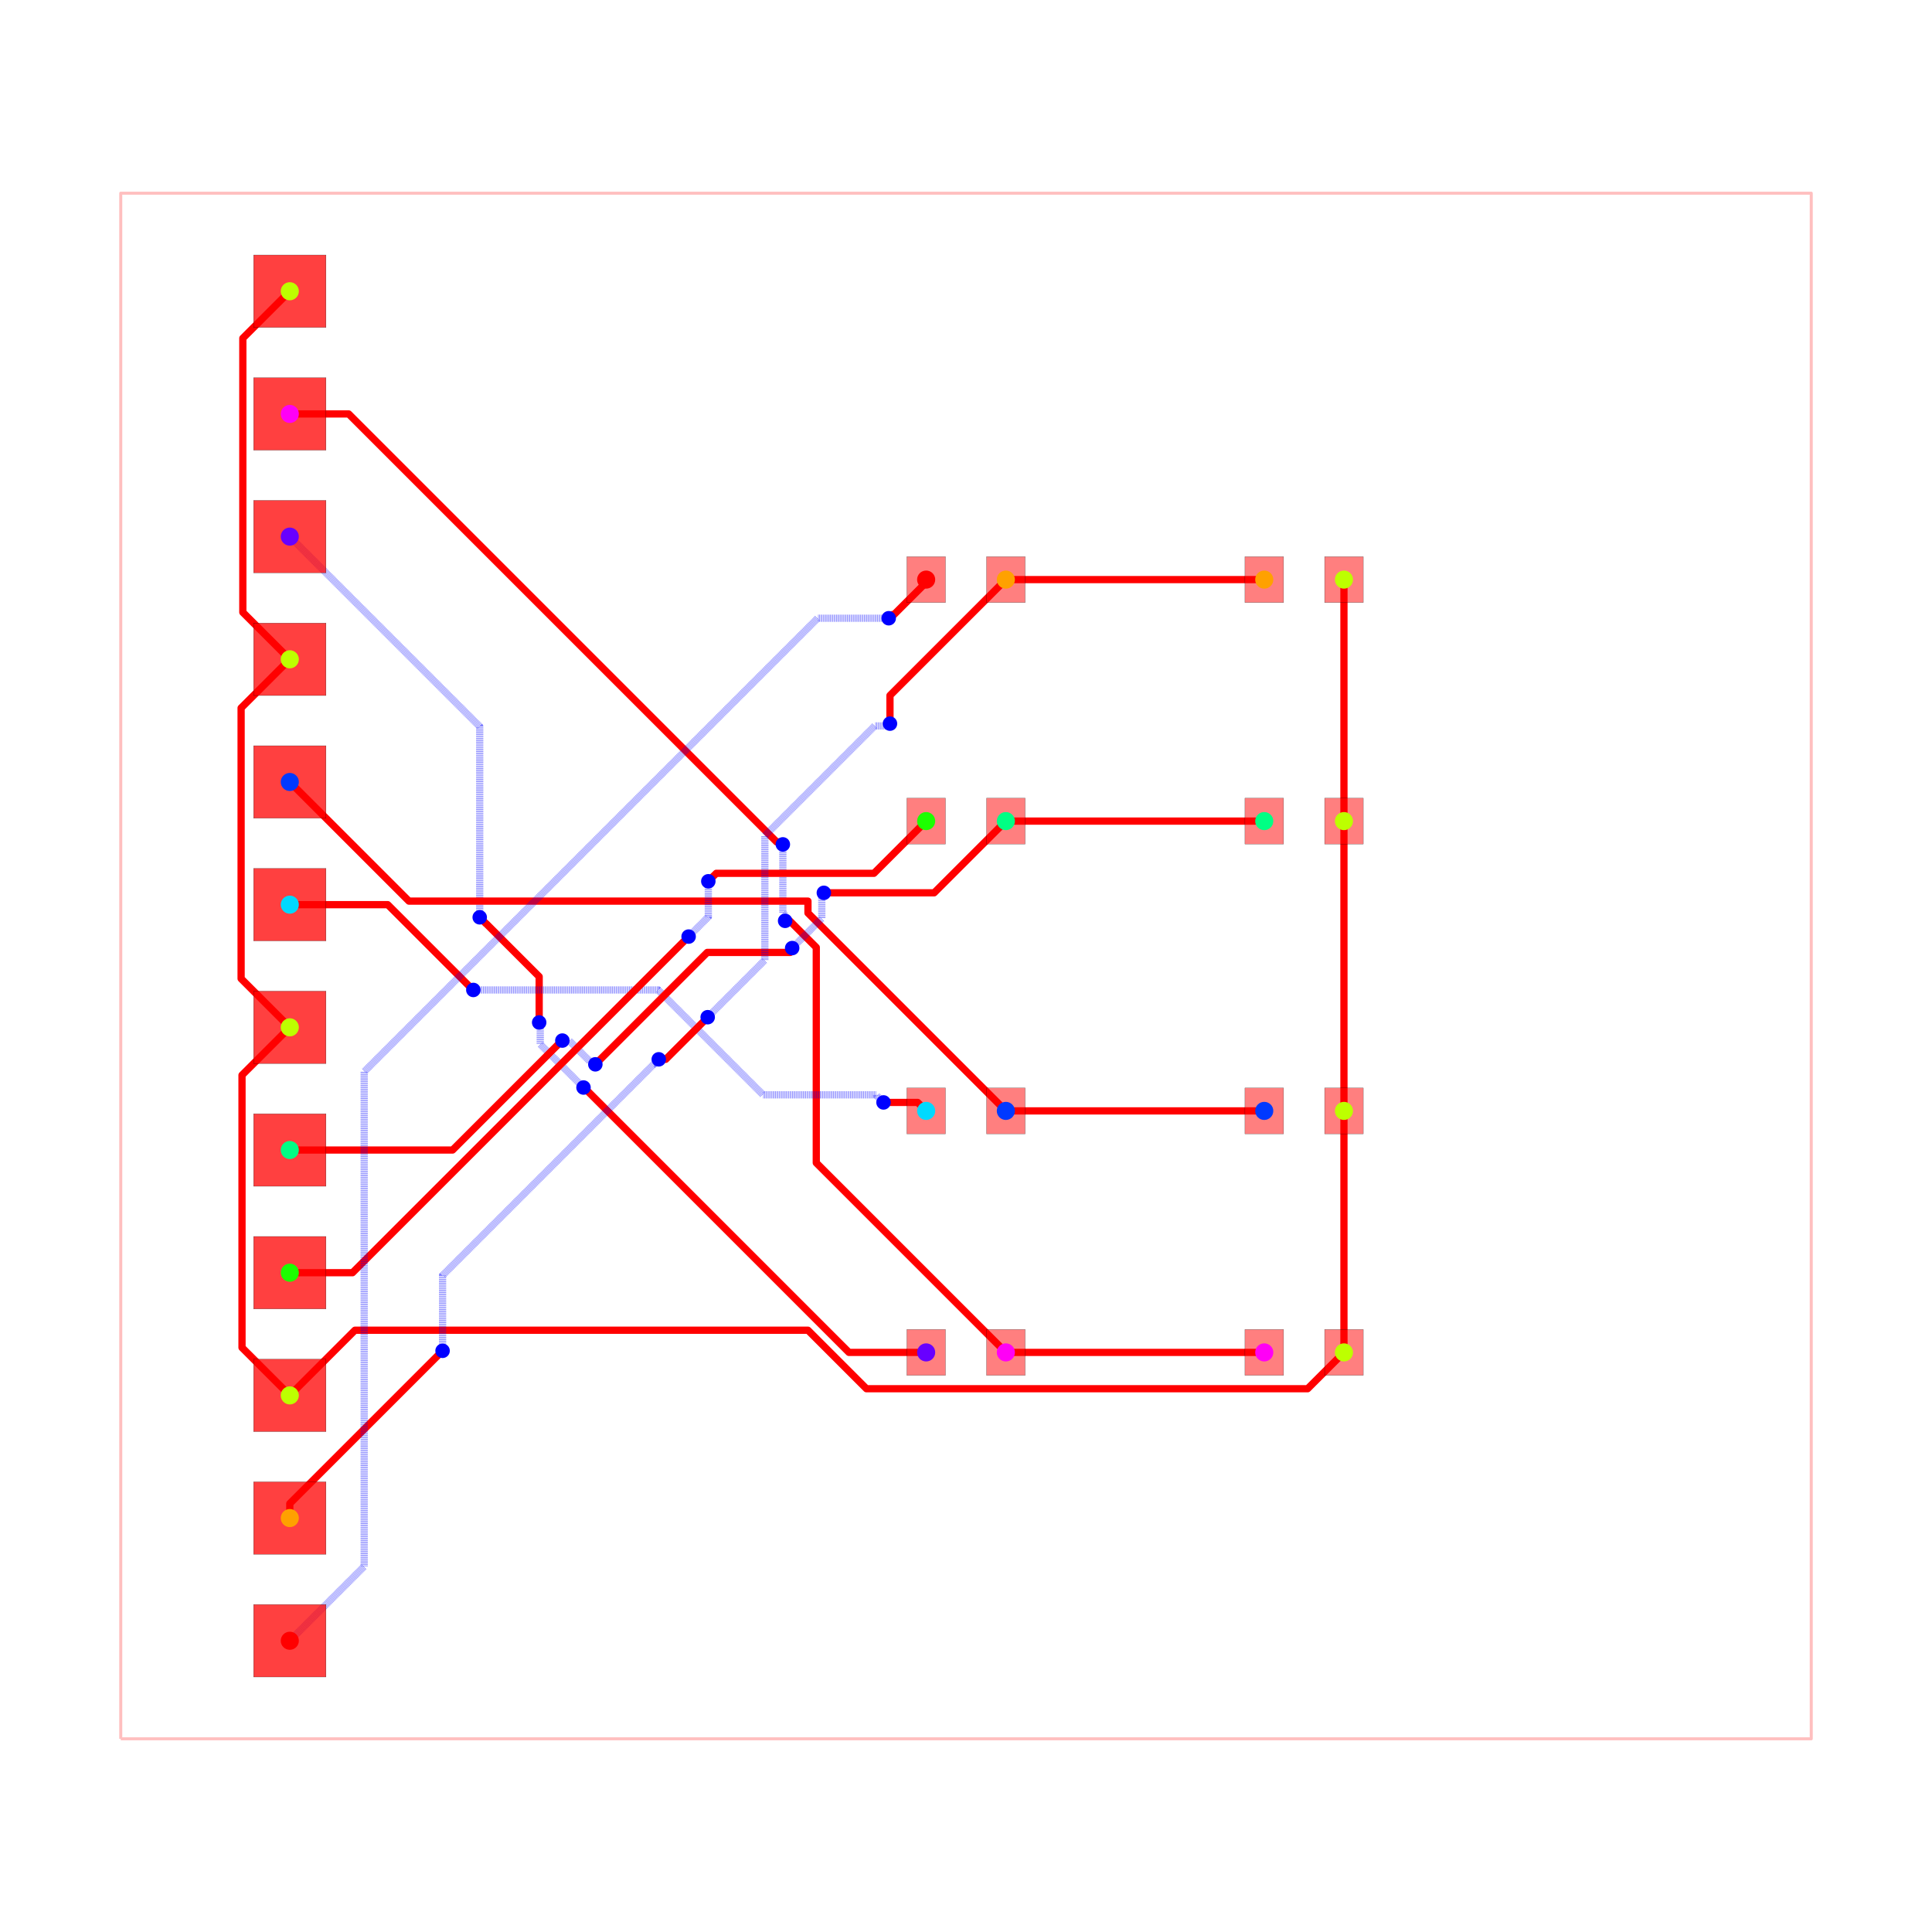
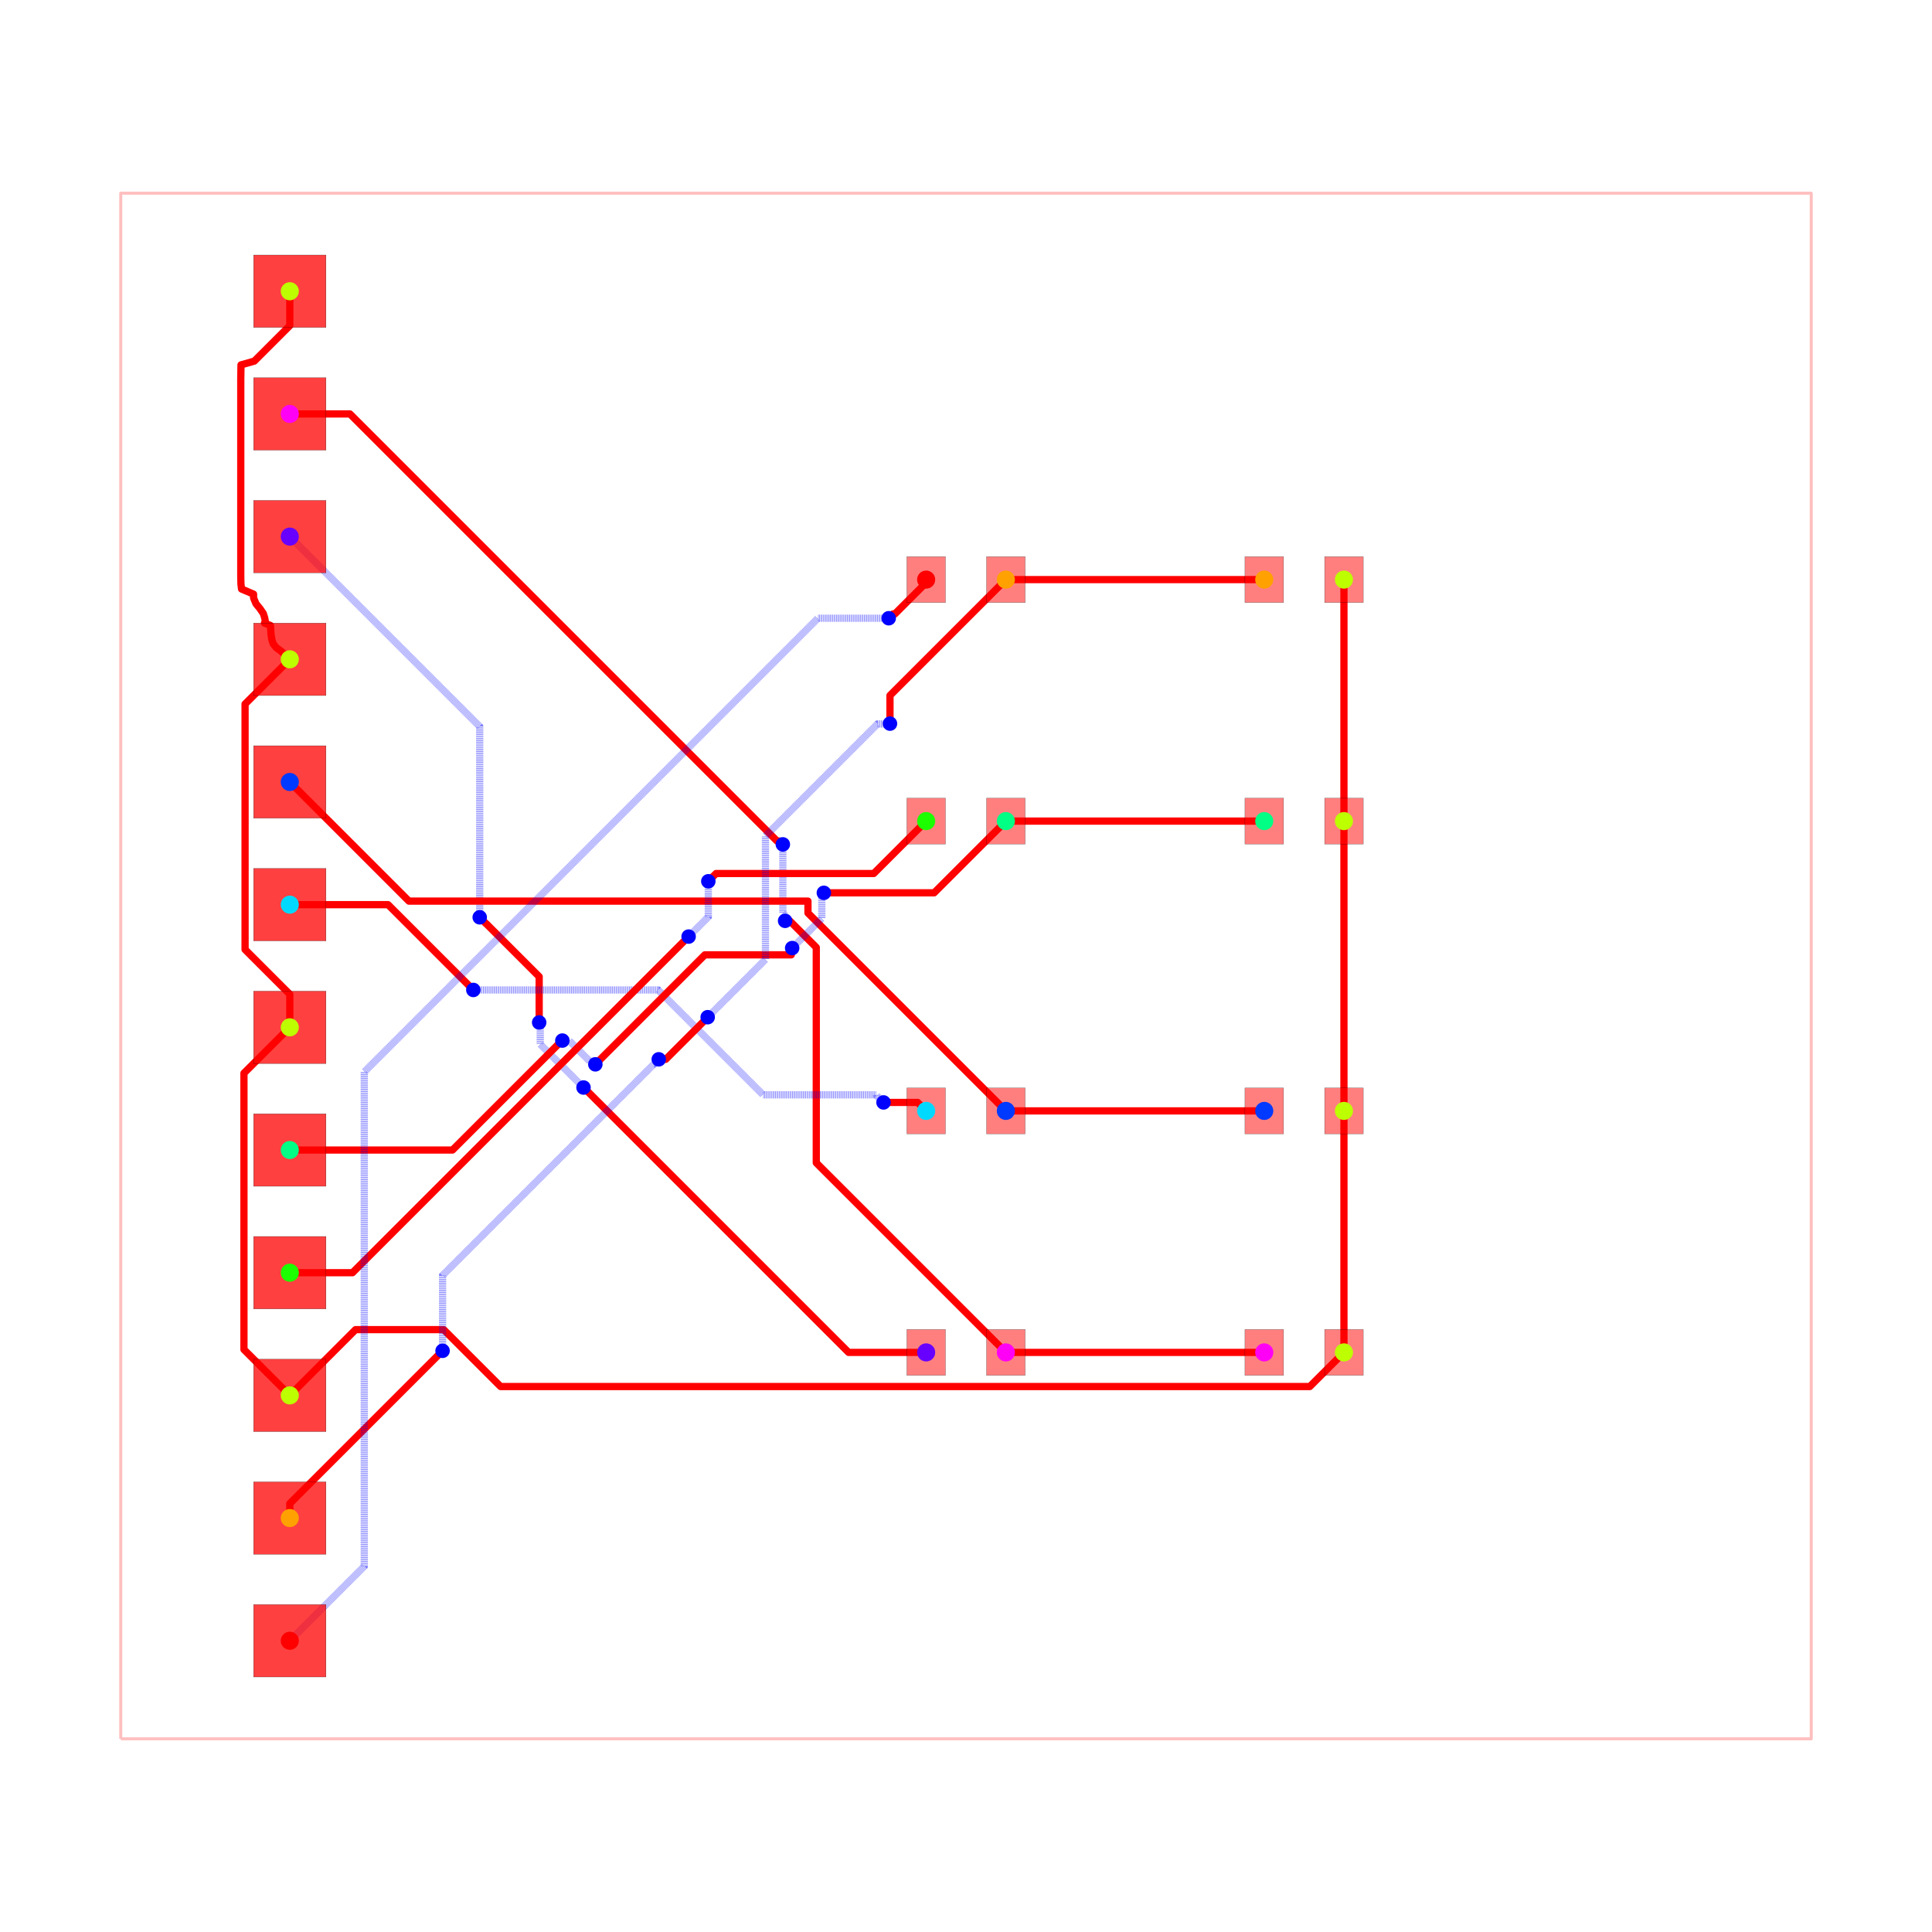
<svg xmlns="http://www.w3.org/2000/svg" width="640" height="640" viewBox="0 0 640 640">
  <rect width="100%" height="100%" fill="white" />
  <g>
    <polyline data-points="-17.5,-16 17.5,-16 17.5,16 -17.5,16 -17.5,-16" data-type="line" data-label="" points="40,576 600,576 600,64 40,64 40,576" fill="none" stroke="rgba(255,0,0,0.25)" stroke-linejoin="round" stroke-width="1px" />
  </g>
  <g>
    <polyline data-points="0.825,-8 6.175,-8" data-type="line" data-label="" points="333.2,448 418.8,448" fill="none" stroke="red" stroke-linejoin="round" stroke-width="2.4" />
  </g>
  <g>
-     <polyline data-points="-14,11.429999999999998 -12.781666356688797,11.429999999999998 -3.920510689077915,2.5688443323891157 -3.8428443323891157,2.5688443323891157 -3.792,2.518" data-type="line" data-label="" points="96,137.12 115.493,137.12 257.272,278.898 258.514,278.898 259.328,279.712" fill="none" stroke="red" stroke-linejoin="round" stroke-width="2.4" />
+     <polyline data-points="-14,11.429999999999998 -12.754812538042298,11.429999999999998 -3.912645137659503,2.5878325996172027 -3.8618325996172027,2.5878325996172027 -3.792,2.518" data-type="line" data-label="" points="96,137.12 115.923,137.12 257.398,278.595 258.211,278.595 259.328,279.712" fill="none" stroke="red" stroke-linejoin="round" stroke-width="2.4" />
  </g>
  <g>
    <polyline data-points="-3.792,2.518 -3.792,1.0993212387012778 -3.735248896190321,1.042570134891599 -3.735248896190321,0.9447511038096792 -3.745,0.935" data-type="line" data-label="" points="259.328,279.712 259.328,302.411 260.236,303.319 260.236,304.884 260.08,305.04" fill="none" stroke="rgba(0,0,255,0.5)" stroke-linejoin="round" stroke-width="2.4" stroke-dasharray="0.2 0.2" />
  </g>
  <g>
-     <polyline data-points="-3.745,0.935 -3.649836058271749,0.935 -3.0996953468384887,0.38485928856673995 -3.0996953468384887,-4.075304653161512 0.825,-8" data-type="line" data-label="" points="260.08,305.04 261.603,305.04 270.405,313.842 270.405,385.205 333.2,448" fill="none" stroke="red" stroke-linejoin="round" stroke-width="2.4" />
-   </g>
-   <g>
-     <polyline data-points="-0.825,-8 -2.4235775239000557,-8 -7.833755506722629,-2.5898220171774264 -7.845177982822573,-2.5898220171774264 -7.919,-2.516" data-type="line" data-label="" points="306.8,448 281.223,448 194.66,361.437 194.477,361.437 193.296,360.256" fill="none" stroke="red" stroke-linejoin="round" stroke-width="2.4" />
-   </g>
-   <g>
-     <polyline data-points="-7.919,-2.516 -8.814841011931856,-1.6201589880681437 -8.814841011931856,-1.3882168720340997 -8.814841011931856,-1.191158988068144 -8.837,-1.169" data-type="line" data-label="" points="193.296,360.256 178.963,345.923 178.963,342.211 178.963,339.059 178.608,338.704" fill="none" stroke="rgba(0,0,255,0.5)" stroke-linejoin="round" stroke-width="2.4" stroke-dasharray="0.2 0.2" />
-   </g>
-   <g>
-     <polyline data-points="-8.837,-1.169 -8.837,-0.21998418703749678 -9.932300367233509,0.8753161801960125 -9.935316180196011,0.8753161801960125 -10.068,1.008" data-type="line" data-label="" points="178.608,338.704 178.608,323.52 161.083,305.995 161.035,305.995 158.912,303.872" fill="none" stroke="red" stroke-linejoin="round" stroke-width="2.4" />
+     <polyline data-points="-3.745,0.935 -3.6498378245406418,0.935 -3.0996953468384887,0.3848575222978471 -3.0996953468384887,-4.075304653161512 0.825,-8" data-type="line" data-label="" points="260.08,305.04 261.603,305.04 270.405,313.842 270.405,385.205 333.2,448" fill="none" stroke="red" stroke-linejoin="round" stroke-width="2.4" />
+   </g>
+   <g>
+     <polyline data-points="-0.825,-8 -2.4310946495209924,-8 -7.836082226222391,-2.595012423298601 -7.8399875767013985,-2.595012423298601 -7.919,-2.516" data-type="line" data-label="" points="306.8,448 281.102,448 194.623,361.52 194.56,361.52 193.296,360.256" fill="none" stroke="red" stroke-linejoin="round" stroke-width="2.4" />
+   </g>
+   <g>
+     <polyline data-points="-7.919,-2.516 -8.814899926212295,-1.6201000737877047 -8.814899926212295,-1.3882392653677051 -8.814899926212295,-1.1911000737877049 -8.837,-1.169" data-type="line" data-label="" points="193.296,360.256 178.962,345.922 178.962,342.212 178.962,339.058 178.608,338.704" fill="none" stroke="rgba(0,0,255,0.5)" stroke-linejoin="round" stroke-width="2.4" stroke-dasharray="0.2 0.2" />
+   </g>
+   <g>
+     <polyline data-points="-8.837,-1.169 -8.837,-0.2198884405049102 -9.932232323864838,0.8753438833599281 -9.935343883359927,0.8753438833599281 -10.068,1.008" data-type="line" data-label="" points="178.608,338.704 178.608,323.518 161.084,305.994 161.034,305.994 158.912,303.872" fill="none" stroke="red" stroke-linejoin="round" stroke-width="2.4" />
  </g>
  <g>
    <polyline data-points="-10.068,1.008 -10.068,4.958 -14,8.889999999999999" data-type="line" data-label="" points="158.912,303.872 158.912,240.672 96,177.76" fill="none" stroke="rgba(0,0,255,0.5)" stroke-linejoin="round" stroke-width="2.4" stroke-dasharray="0.2 0.2" />
  </g>
  <g>
    <polyline data-points="0.825,-3 6.175,-3" data-type="line" data-label="" points="333.2,368 418.8,368" fill="none" stroke="red" stroke-linejoin="round" stroke-width="2.4" />
  </g>
  <g>
    <polyline data-points="-14,3.8100000000000005 -11.53329636383477,1.3432963638347712 -3.27207647510835,1.3432963638347712 -3.27207647510835,1.0970764751083504 0.825,-3" data-type="line" data-label="" points="96,259.04 135.467,298.507 267.647,298.507 267.647,302.447 333.2,368" fill="none" stroke="red" stroke-linejoin="round" stroke-width="2.4" />
  </g>
  <g>
-     <polyline data-points="-14,1.2699999999999996 -11.972261327979162,1.2699999999999996 -10.224307342194185,-0.4779539857849765 -10.218046014215023,-0.4779539857849765 -10.2,-0.496" data-type="line" data-label="" points="96,299.68 128.444,299.68 156.411,327.647 156.511,327.647 156.8,327.936" fill="none" stroke="red" stroke-linejoin="round" stroke-width="2.4" />
-   </g>
-   <g>
-     <polyline data-points="-10.2,-0.496 -6.372528055904118,-0.496 -5.544134843965289,-1.3243932119388289 -4.20118176316246,-2.667346292741658 -1.8519183151586593,-2.667346292741658 -1.8519183151586593,-2.6803082487220484 -1.7076600180089312,-2.8245665458717766" data-type="line" data-label="" points="156.8,327.936 218.04,327.936 231.294,341.19 252.781,362.678 290.369,362.678 290.369,362.885 292.677,365.193" fill="none" stroke="rgba(0,0,255,0.5)" stroke-linejoin="round" stroke-width="2.4" stroke-dasharray="0.2 0.2" />
+     <polyline data-points="-14,1.2699999999999996 -11.965999999999998,1.2699999999999996 -10.222593350851083,-0.4734066491489157 -10.2,-0.496" data-type="line" data-label="" points="96,299.68 128.544,299.68 156.439,327.575 156.8,327.936" fill="none" stroke="red" stroke-linejoin="round" stroke-width="2.4" />
+   </g>
+   <g>
+     <polyline data-points="-10.2,-0.496 -6.372528055904117,-0.496 -5.544134843965288,-1.3243932119388284 -4.201181763162461,-2.667346292741656 -1.8519183151586596,-2.667346292741656 -1.8519183151586596,-2.6803082487220484 -1.7076600180089312,-2.8245665458717766" data-type="line" data-label="" points="156.8,327.936 218.04,327.936 231.294,341.19 252.781,362.678 290.369,362.678 290.369,362.885 292.677,365.193" fill="none" stroke="rgba(0,0,255,0.5)" stroke-linejoin="round" stroke-width="2.4" stroke-dasharray="0.2 0.2" />
  </g>
  <g>
    <polyline data-points="-1.7076600180089312,-2.8245665458717766 -1.0004334541282234,-2.8245665458717766 -0.825,-3" data-type="line" data-label="" points="292.677,365.193 303.993,365.193 306.8,368" fill="none" stroke="red" stroke-linejoin="round" stroke-width="2.4" />
  </g>
  <g>
    <polyline data-points="0.825,3 6.175,3" data-type="line" data-label="" points="333.2,272 418.8,272" fill="none" stroke="red" stroke-linejoin="round" stroke-width="2.4" />
  </g>
  <g>
-     <polyline data-points="-14,-3.8100000000000005 -10.63009991226753,-3.8100000000000005 -8.416986872201486,-1.5968869599339564 -8.409886959933957,-1.5968869599339564 -8.357,-1.544" data-type="line" data-label="" points="96,380.96 149.918,380.96 185.328,345.55 185.442,345.55 186.288,344.704" fill="none" stroke="red" stroke-linejoin="round" stroke-width="2.4" />
-   </g>
-   <g>
-     <polyline data-points="-8.357,-1.544 -8.218170407479334,-1.544 -7.786770566733385,-1.97539984074595 -7.73460015925405,-1.97539984074595 -7.674,-2.036" data-type="line" data-label="" points="186.288,344.704 188.509,344.704 195.412,351.606 196.246,351.606 197.216,352.576" fill="none" stroke="rgba(0,0,255,0.5)" stroke-linejoin="round" stroke-width="2.4" stroke-dasharray="0.2 0.2" />
-   </g>
-   <g>
-     <polyline data-points="-7.674,-2.036 -5.356694277549461,0.28130572245053953 -3.6383942436890253,0.28130572245053964 -3.6383942436890253,0.3316057563109749 -3.599,0.371" data-type="line" data-label="" points="197.216,352.576 234.293,315.499 261.786,315.499 261.786,314.694 262.416,314.064" fill="none" stroke="red" stroke-linejoin="round" stroke-width="2.4" />
-   </g>
-   <g>
-     <polyline data-points="-3.599,0.371 -2.985302295190884,0.9846977048091161 -2.985302295190884,1.3636287454056104 -2.985302295190884,1.4726977048091159 -2.943,1.515" data-type="line" data-label="" points="262.416,314.064 272.235,304.245 272.235,298.182 272.235,296.437 272.912,295.76" fill="none" stroke="rgba(0,0,255,0.5)" stroke-linejoin="round" stroke-width="2.4" stroke-dasharray="0.2 0.2" />
+     <polyline data-points="-14,-3.8100000000000005 -10.631701920772228,-3.8100000000000005 -8.417453489014921,-1.5957515682426937 -8.408751568242693,-1.5957515682426937 -8.357,-1.544" data-type="line" data-label="" points="96,380.96 149.893,380.96 185.321,345.532 185.46,345.532 186.288,344.704" fill="none" stroke="red" stroke-linejoin="round" stroke-width="2.4" />
+   </g>
+   <g>
+     <polyline data-points="-8.357,-1.544 -8.218170407479334,-1.544 -7.786770566733385,-1.9753998407459492 -7.734600159254051,-1.9753998407459492 -7.674,-2.036" data-type="line" data-label="" points="186.288,344.704 188.509,344.704 195.412,351.606 196.246,351.606 197.216,352.576" fill="none" stroke="rgba(0,0,255,0.5)" stroke-linejoin="round" stroke-width="2.4" stroke-dasharray="0.2 0.2" />
+   </g>
+   <g>
+     <polyline data-points="-7.674,-2.036 -5.407020370157628,0.23097962984237164 -3.617580205185397,0.23097962984237164 -3.617580205185397,0.3524197948146033 -3.599,0.371" data-type="line" data-label="" points="197.216,352.576 233.488,316.304 262.119,316.304 262.119,314.361 262.416,314.064" fill="none" stroke="red" stroke-linejoin="round" stroke-width="2.4" />
+   </g>
+   <g>
+     <polyline data-points="-3.599,0.371 -2.985302295190885,0.9846977048091152 -2.985302295190885,1.3636287454056095 -2.985302295190885,1.472697704809115 -2.943,1.515" data-type="line" data-label="" points="262.416,314.064 272.235,304.245 272.235,298.182 272.235,296.437 272.912,295.76" fill="none" stroke="rgba(0,0,255,0.5)" stroke-linejoin="round" stroke-width="2.4" stroke-dasharray="0.2 0.2" />
  </g>
  <g>
    <polyline data-points="-2.943,1.515 -0.6600000000000001,1.515 0.825,3" data-type="line" data-label="" points="272.912,295.76 309.44,295.76 333.2,272" fill="none" stroke="red" stroke-linejoin="round" stroke-width="2.4" />
  </g>
  <g>
-     <polyline data-points="-0.825,3 -1.9058953958674616,1.9191046041325384 -5.127019872228563,1.9191046041325384 -5.169895395867462,1.9191046041325384 -5.335,1.754" data-type="line" data-label="" points="306.8,272 289.506,289.294 237.968,289.294 237.282,289.294 234.64,291.936" fill="none" stroke="red" stroke-linejoin="round" stroke-width="2.4" />
-   </g>
-   <g>
-     <polyline data-points="-5.335,1.754 -5.335,1.0170000000000008 -5.696282229738073,0.6557177702619277 -5.743,0.609" data-type="line" data-label="" points="234.64,291.936 234.64,303.728 228.859,309.509 228.112,310.256" fill="none" stroke="rgba(0,0,255,0.5)" stroke-linejoin="round" stroke-width="2.4" stroke-dasharray="0.2 0.2" />
+     <polyline data-points="-0.825,3 -1.9102568640368416,1.9147431359631584 -5.125220261389699,1.9147431359631584 -5.174256864036842,1.9147431359631584 -5.335,1.754" data-type="line" data-label="" points="306.8,272 289.436,289.364 237.996,289.364 237.212,289.364 234.64,291.936" fill="none" stroke="red" stroke-linejoin="round" stroke-width="2.4" />
+   </g>
+   <g>
+     <polyline data-points="-5.335,1.754 -5.335,1.0170000000000008 -5.696283061711049,0.6557169382889517 -5.743,0.609" data-type="line" data-label="" points="234.64,291.936 234.64,303.728 228.859,309.509 228.112,310.256" fill="none" stroke="rgba(0,0,255,0.5)" stroke-linejoin="round" stroke-width="2.4" stroke-dasharray="0.2 0.2" />
  </g>
  <g>
    <polyline data-points="-5.743,0.609 -12.702,-6.35 -14,-6.3500000000000005" data-type="line" data-label="" points="228.112,310.256 116.768,421.6 96,421.6" fill="none" stroke="red" stroke-linejoin="round" stroke-width="2.4" />
  </g>
  <g>
    <polyline data-points="7.825,3 7.825,8" data-type="line" data-label="" points="445.2,272 445.2,192" fill="none" stroke="red" stroke-linejoin="round" stroke-width="2.4" />
  </g>
  <g>
    <polyline data-points="7.825,-3 7.825,-8" data-type="line" data-label="" points="445.2,368 445.2,448" fill="none" stroke="red" stroke-linejoin="round" stroke-width="2.4" />
  </g>
  <g>
    <polyline data-points="7.825,-3 7.825,3" data-type="line" data-label="" points="445.2,368 445.2,272" fill="none" stroke="red" stroke-linejoin="round" stroke-width="2.4" />
  </g>
  <g>
-     <polyline data-points="-14,-1.2700000000000014 -14.9894457129189,-2.259445712918902 -14.9894457129189,-7.859871259668427 -14.9894457129189,-7.9005542870811 -14,-8.89" data-type="line" data-label="" points="96,340.32 80.169,356.151 80.169,445.758 80.169,446.409 96,462.24" fill="none" stroke="red" stroke-linejoin="round" stroke-width="2.4" />
-   </g>
-   <g>
-     <polyline data-points="-14,-1.2700000000000014 -15.008073870375966,-0.26192612962403494 -15.008073870375966,5.3121513458771465 -15.008073870375966,5.341926129624033 -14,6.35" data-type="line" data-label="" points="96,340.32 79.871,324.191 79.871,235.006 79.871,234.529 96,218.4" fill="none" stroke="red" stroke-linejoin="round" stroke-width="2.4" />
-   </g>
-   <g>
-     <polyline data-points="-14,13.97 -14.9725945253352,12.9974054746648 -14.9725945253352,7.373137966171565 -14.9725945253352,7.3225945253352 -14,6.35" data-type="line" data-label="" points="96,96.48 80.438,112.042 80.438,202.03 80.438,202.838 96,218.4" fill="none" stroke="red" stroke-linejoin="round" stroke-width="2.4" />
-   </g>
-   <g>
-     <polyline data-points="-14,-8.89 -12.650965649705789,-7.5409656497057895 -10.808886035998427,-7.5409656497057895 -3.271971696375254,-7.5409656497057895 -2.0608768001647766,-8.752060545916267 7.072939454083733,-8.752060545916267 7.825,-8" data-type="line" data-label="" points="96,462.24 117.585,440.655 147.058,440.655 267.648,440.655 287.026,460.033 433.167,460.033 445.2,448" fill="none" stroke="red" stroke-linejoin="round" stroke-width="2.4" />
+     <polyline data-points="-14,-1.2700000000000014 -14.94908069070218,-2.2190806907021816 -14.94908069070218,-7.876599194820599 -14.94908069070218,-7.94091930929782 -14,-8.89" data-type="line" data-label="" points="96,340.32 80.815,355.505 80.815,446.026 80.815,447.055 96,462.24" fill="none" stroke="red" stroke-linejoin="round" stroke-width="2.4" />
+   </g>
+   <g>
+     <polyline data-points="-14,-1.2700000000000014 -14,-0.5854230651300167 -14.75330140374045,0.16787833861043278 -14.925972334597384,0.3405492694673675 -14.925972334597384,4.564273237355539 -14.925972334597384,5.424027665402615 -14,6.35" data-type="line" data-label="" points="96,340.32 96,329.367 83.947,317.314 81.184,314.551 81.184,246.972 81.184,233.216 96,218.4" fill="none" stroke="red" stroke-linejoin="round" stroke-width="2.4" />
+   </g>
+   <g>
+     <polyline data-points="-14,13.97 -14,13.257763043870298 -14.733745419753028,12.52401762411727 -15.01038487317207,12.445378170698229 -15.015,12.153 -15.015,11.748 -15.015,11.445 -15.015,11.242 -15.015,10.939 -15.015,10.736 -15.015,10.433 -15.015,10.23 -15.015,10.028 -15.015,9.724 -15.015,9.522 -15.015,9.218 -15.015,9.117 -15.015,9.015 -15.015,8.914 -15.015,8.813 -15.015,8.712 -15.015,8.61 -15.015,8.509 -15.015,8.408 -15.015,8.307 -15.015,8.206 -15.015,8.105 -15.014000000000001,8.004 -15.011000000000001,7.904 -14.999,7.805 -14.75,7.699 -14.75,7.62 -14.7,7.5 -14.616,7.397 -14.548,7.298 -14.519,7.205 -14.5,7.1 -14.525,7.1 -14.4,7.05 -14.394,6.95 -14.387,6.853 -14.372,6.759 -14.343,6.669 -14.274,6.585 -14.191,6.527 -14.098,6.443 -14,6.35" data-type="line" data-label="" points="96,96.48 96,107.876 84.26,119.616 79.834,120.874 79.76,125.552 79.76,132.032 79.76,136.88 79.76,140.128 79.76,144.976 79.76,148.224 79.76,153.072 79.76,156.32 79.76,159.552 79.76,164.416 79.76,167.648 79.76,172.512 79.76,174.128 79.76,175.76 79.76,177.376 79.76,178.992 79.76,180.608 79.76,182.24 79.76,183.856 79.76,185.472 79.76,187.088 79.76,188.704 79.76,190.32 79.776,191.936 79.824,193.536 80.016,195.12 84,196.816 84,198.08 84.8,200 86.144,201.648 87.232,203.232 87.696,204.72 88,206.4 87.6,206.4 89.6,207.2 89.696,208.8 89.808,210.352 90.048,211.856 90.512,213.296 91.616,214.64 92.944,215.568 94.432,216.912 96,218.4" fill="none" stroke="red" stroke-linejoin="round" stroke-width="2.4" />
+   </g>
+   <g>
+     <polyline data-points="-14,-8.89 -12.638504665859454,-7.5285046658594545 -10.814048354552613,-7.5285046658594545 -9.63577845806058,-8.706774562351487 7.118225437648513,-8.706774562351487 7.825,-8" data-type="line" data-label="" points="96,462.24 117.784,440.456 146.975,440.456 165.828,459.308 433.892,459.308 445.2,448" fill="none" stroke="red" stroke-linejoin="round" stroke-width="2.4" />
  </g>
  <g>
    <polyline data-points="0.825,8 6.175,8" data-type="line" data-label="" points="333.2,192 418.8,192" fill="none" stroke="red" stroke-linejoin="round" stroke-width="2.4" />
  </g>
  <g>
-     <polyline data-points="-14,-11.43 -14,-11.13 -10.86117124424182,-7.991171244241821 -10.837,-7.967" data-type="line" data-label="" points="96,502.88 96,498.08 146.221,447.859 146.608,447.472" fill="none" stroke="red" stroke-linejoin="round" stroke-width="2.4" />
-   </g>
-   <g>
-     <polyline data-points="-10.837,-7.967 -10.837,-6.406049736762786 -6.461458521075871,-2.0305082578386573 -6.459508257838657,-2.0305082578386573 -6.361,-1.932" data-type="line" data-label="" points="146.608,447.472 146.608,422.497 216.617,352.488 216.648,352.488 218.224,350.912" fill="none" stroke="rgba(0,0,255,0.5)" stroke-linejoin="round" stroke-width="2.4" stroke-dasharray="0.2 0.2" />
-   </g>
-   <g>
-     <polyline data-points="-6.361,-1.932 -6.216399469282944,-1.932 -5.436230302644427,-1.1518308333614824 -5.436230302644427,-1.1482303026444272 -5.348,-1.06" data-type="line" data-label="" points="218.224,350.912 220.538,350.912 233.02,338.429 233.02,338.372 234.432,336.96" fill="none" stroke="red" stroke-linejoin="round" stroke-width="2.4" />
-   </g>
-   <g>
-     <polyline data-points="-5.348,-1.06 -4.164193342942209,0.12380665705779093 -4.164193342942209,2.6965485542369216 -1.8902472622766848,4.970494634902446 -1.621505365097554,4.970494634902446 -1.574,5.018" data-type="line" data-label="" points="234.432,336.96 253.373,318.019 253.373,276.855 289.756,240.472 294.056,240.472 294.816,239.712" fill="none" stroke="rgba(0,0,255,0.5)" stroke-linejoin="round" stroke-width="2.4" stroke-dasharray="0.2 0.2" />
+     <polyline data-points="-14,-11.43 -14,-11.13 -10.856866770405452,-7.986866770405452 -10.837,-7.967" data-type="line" data-label="" points="96,502.88 96,498.08 146.29,447.79 146.608,447.472" fill="none" stroke="red" stroke-linejoin="round" stroke-width="2.4" />
+   </g>
+   <g>
+     <polyline data-points="-10.837,-7.967 -10.837,-6.406049736762786 -6.461458521075872,-2.030508257838658 -6.4595082578386585,-2.030508257838658 -6.361,-1.932" data-type="line" data-label="" points="146.608,447.472 146.608,422.497 216.617,352.488 216.648,352.488 218.224,350.912" fill="none" stroke="rgba(0,0,255,0.5)" stroke-linejoin="round" stroke-width="2.4" stroke-dasharray="0.2 0.2" />
+   </g>
+   <g>
+     <polyline data-points="-6.361,-1.932 -6.216399469282944,-1.932 -5.436230302644428,-1.1518308333614837 -5.436230302644428,-1.148230302644428 -5.348,-1.06" data-type="line" data-label="" points="218.224,350.912 220.538,350.912 233.02,338.429 233.02,338.372 234.432,336.96" fill="none" stroke="red" stroke-linejoin="round" stroke-width="2.4" />
+   </g>
+   <g>
+     <polyline data-points="-5.348,-1.06 -4.151841212714511,0.1361587872854888 -4.151841212714511,2.6913995858523485 -1.832649218306841,5.0105915802600185 -1.6157109366427593,5.0105915802600185 -1.5814084197399814,5.0105915802600185 -1.574,5.018" data-type="line" data-label="" points="234.432,336.96 253.571,317.821 253.571,276.938 290.678,239.831 294.149,239.831 294.697,239.831 294.816,239.712" fill="none" stroke="rgba(0,0,255,0.5)" stroke-linejoin="round" stroke-width="2.4" stroke-dasharray="0.2 0.2" />
  </g>
  <g>
    <polyline data-points="-1.574,5.018 -1.574,5.601 0.825,8" data-type="line" data-label="" points="294.816,239.712 294.816,230.384 333.2,192" fill="none" stroke="red" stroke-linejoin="round" stroke-width="2.4" />
  </g>
  <g>
-     <polyline data-points="-0.825,8 -0.825,7.94157817927605 -1.4907292659731088,7.275848913302941 -1.5241510866970596,7.275848913302941 -1.6,7.2" data-type="line" data-label="" points="306.8,192 306.8,192.935 296.148,203.586 295.614,203.586 294.4,204.8" fill="none" stroke="red" stroke-linejoin="round" stroke-width="2.4" />
-   </g>
-   <g>
-     <polyline data-points="-1.6,7.2 -3.071422589864893,7.2 -12.460017522147297,-2.1885949322824034 -12.460017522147297,-12.430017522147297 -14,-13.97" data-type="line" data-label="" points="294.4,204.8 270.857,204.8 120.64,355.018 120.64,518.88 96,543.52" fill="none" stroke="rgba(0,0,255,0.5)" stroke-linejoin="round" stroke-width="2.4" stroke-dasharray="0.2 0.2" />
+     <polyline data-points="-0.825,8 -0.825,7.936318968031492 -1.4714676877151518,7.28985128031634 -1.5101487196836598,7.28985128031634 -1.6,7.2" data-type="line" data-label="" points="306.8,192 306.8,193.019 296.457,203.362 295.838,203.362 294.4,204.8" fill="none" stroke="red" stroke-linejoin="round" stroke-width="2.4" />
+   </g>
+   <g>
+     <polyline data-points="-1.6,7.2 -3.0650137784522773,7.2 -12.458140904666797,-2.1931271262145193 -12.458140904666797,-12.428140904666797 -14,-13.97" data-type="line" data-label="" points="294.4,204.8 270.96,204.8 120.67,355.09 120.67,518.85 96,543.52" fill="none" stroke="rgba(0,0,255,0.5)" stroke-linejoin="round" stroke-width="2.4" stroke-dasharray="0.2 0.2" />
  </g>
  <g>
    <rect data-type="rect" data-label="top source_net_0" data-x="-0.825" data-y="8" x="300.4" y="184.4" width="12.8" height="15.2" fill="rgba(255,0,0,0.5)" stroke="black" stroke-width="0.062" />
  </g>
  <g>
    <rect data-type="rect" data-label="top source_net_1" data-x="0.825" data-y="8" x="326.8" y="184.4" width="12.8" height="15.2" fill="rgba(255,0,0,0.5)" stroke="black" stroke-width="0.062" />
  </g>
  <g>
    <rect data-type="rect" data-label="top source_net_1" data-x="6.175" data-y="8" x="412.4" y="184.4" width="12.8" height="15.2" fill="rgba(255,0,0,0.5)" stroke="black" stroke-width="0.062" />
  </g>
  <g>
    <rect data-type="rect" data-label="top source_net_2" data-x="7.825" data-y="8" x="438.8" y="184.4" width="12.8" height="15.2" fill="rgba(255,0,0,0.5)" stroke="black" stroke-width="0.062" />
  </g>
  <g>
    <rect data-type="rect" data-label="top source_net_3" data-x="-0.825" data-y="3" x="300.4" y="264.4" width="12.8" height="15.2" fill="rgba(255,0,0,0.5)" stroke="black" stroke-width="0.062" />
  </g>
  <g>
    <rect data-type="rect" data-label="top source_net_4" data-x="0.825" data-y="3" x="326.8" y="264.4" width="12.8" height="15.2" fill="rgba(255,0,0,0.5)" stroke="black" stroke-width="0.062" />
  </g>
  <g>
    <rect data-type="rect" data-label="top source_net_4" data-x="6.175" data-y="3" x="412.4" y="264.4" width="12.8" height="15.2" fill="rgba(255,0,0,0.5)" stroke="black" stroke-width="0.062" />
  </g>
  <g>
    <rect data-type="rect" data-label="top source_net_2" data-x="7.825" data-y="3" x="438.8" y="264.4" width="12.8" height="15.2" fill="rgba(255,0,0,0.5)" stroke="black" stroke-width="0.062" />
  </g>
  <g>
    <rect data-type="rect" data-label="top source_net_5" data-x="-0.825" data-y="-3" x="300.4" y="360.4" width="12.8" height="15.2" fill="rgba(255,0,0,0.5)" stroke="black" stroke-width="0.062" />
  </g>
  <g>
    <rect data-type="rect" data-label="top source_net_6" data-x="0.825" data-y="-3" x="326.8" y="360.4" width="12.8" height="15.2" fill="rgba(255,0,0,0.5)" stroke="black" stroke-width="0.062" />
  </g>
  <g>
    <rect data-type="rect" data-label="top source_net_6" data-x="6.175" data-y="-3" x="412.4" y="360.4" width="12.8" height="15.2" fill="rgba(255,0,0,0.5)" stroke="black" stroke-width="0.062" />
  </g>
  <g>
    <rect data-type="rect" data-label="top source_net_2" data-x="7.825" data-y="-3" x="438.8" y="360.4" width="12.8" height="15.2" fill="rgba(255,0,0,0.5)" stroke="black" stroke-width="0.062" />
  </g>
  <g>
    <rect data-type="rect" data-label="top source_net_7" data-x="-0.825" data-y="-8" x="300.4" y="440.4" width="12.8" height="15.2" fill="rgba(255,0,0,0.5)" stroke="black" stroke-width="0.062" />
  </g>
  <g>
    <rect data-type="rect" data-label="top source_net_8" data-x="0.825" data-y="-8" x="326.8" y="440.4" width="12.8" height="15.2" fill="rgba(255,0,0,0.5)" stroke="black" stroke-width="0.062" />
  </g>
  <g>
    <rect data-type="rect" data-label="top source_net_8" data-x="6.175" data-y="-8" x="412.4" y="440.4" width="12.8" height="15.2" fill="rgba(255,0,0,0.5)" stroke="black" stroke-width="0.062" />
  </g>
  <g>
    <rect data-type="rect" data-label="top source_net_2" data-x="7.825" data-y="-8" x="438.8" y="440.4" width="12.8" height="15.2" fill="rgba(255,0,0,0.5)" stroke="black" stroke-width="0.062" />
  </g>
  <g>
    <rect data-type="rect" data-label="top source_net_0 bottom source_net_0" data-x="-14" data-y="-13.97" x="84" y="531.52" width="24" height="24" fill="rgba(255,0,0,0.75)" stroke="black" stroke-width="0.062" />
  </g>
  <g>
    <rect data-type="rect" data-label="top source_net_1 bottom source_net_1" data-x="-14" data-y="-11.43" x="84" y="490.88" width="24" height="24" fill="rgba(255,0,0,0.75)" stroke="black" stroke-width="0.062" />
  </g>
  <g>
    <rect data-type="rect" data-label="top source_net_2 bottom source_net_2" data-x="-14" data-y="-8.89" x="84" y="450.24" width="24" height="24" fill="rgba(255,0,0,0.75)" stroke="black" stroke-width="0.062" />
  </g>
  <g>
    <rect data-type="rect" data-label="top source_net_3 bottom source_net_3" data-x="-14" data-y="-6.3500000000000005" x="84" y="409.6" width="24" height="24" fill="rgba(255,0,0,0.75)" stroke="black" stroke-width="0.062" />
  </g>
  <g>
    <rect data-type="rect" data-label="top source_net_4 bottom source_net_4" data-x="-14" data-y="-3.8100000000000005" x="84" y="368.96" width="24" height="24" fill="rgba(255,0,0,0.75)" stroke="black" stroke-width="0.062" />
  </g>
  <g>
    <rect data-type="rect" data-label="top source_net_2 bottom source_net_2" data-x="-14" data-y="-1.2700000000000014" x="84" y="328.32" width="24" height="24" fill="rgba(255,0,0,0.75)" stroke="black" stroke-width="0.062" />
  </g>
  <g>
    <rect data-type="rect" data-label="top source_net_5 bottom source_net_5" data-x="-14" data-y="1.2699999999999996" x="84" y="287.68" width="24" height="24" fill="rgba(255,0,0,0.75)" stroke="black" stroke-width="0.062" />
  </g>
  <g>
    <rect data-type="rect" data-label="top source_net_6 bottom source_net_6" data-x="-14" data-y="3.8100000000000005" x="84" y="247.04" width="24" height="24" fill="rgba(255,0,0,0.75)" stroke="black" stroke-width="0.062" />
  </g>
  <g>
    <rect data-type="rect" data-label="top source_net_2 bottom source_net_2" data-x="-14" data-y="6.35" x="84" y="206.4" width="24" height="24" fill="rgba(255,0,0,0.75)" stroke="black" stroke-width="0.062" />
  </g>
  <g>
    <rect data-type="rect" data-label="top source_net_7 bottom source_net_7" data-x="-14" data-y="8.889999999999999" x="84" y="165.76" width="24" height="24" fill="rgba(255,0,0,0.75)" stroke="black" stroke-width="0.062" />
  </g>
  <g>
    <rect data-type="rect" data-label="top source_net_8 bottom source_net_8" data-x="-14" data-y="11.429999999999998" x="84" y="125.12" width="24" height="24" fill="rgba(255,0,0,0.75)" stroke="black" stroke-width="0.062" />
  </g>
  <g>
    <rect data-type="rect" data-label="top source_net_2 bottom source_net_2" data-x="-14" data-y="13.97" x="84" y="84.48" width="24" height="24" fill="rgba(255,0,0,0.75)" stroke="black" stroke-width="0.062" />
  </g>
  <circle data-type="circle" data-label="" data-x="-3.792" data-y="2.518" cx="259.328" cy="279.712" r="2.4" fill="blue" stroke="none" stroke-width="0.062" />
  <circle data-type="circle" data-label="" data-x="-3.745" data-y="0.935" cx="260.08" cy="305.04" r="2.4" fill="blue" stroke="none" stroke-width="0.062" />
  <circle data-type="circle" data-label="" data-x="-7.919" data-y="-2.516" cx="193.296" cy="360.256" r="2.4" fill="blue" stroke="none" stroke-width="0.062" />
  <circle data-type="circle" data-label="" data-x="-8.837" data-y="-1.169" cx="178.608" cy="338.704" r="2.4" fill="blue" stroke="none" stroke-width="0.062" />
  <circle data-type="circle" data-label="" data-x="-10.068" data-y="1.008" cx="158.912" cy="303.872" r="2.4" fill="blue" stroke="none" stroke-width="0.062" />
  <circle data-type="circle" data-label="" data-x="-10.2" data-y="-0.496" cx="156.8" cy="327.936" r="2.4" fill="blue" stroke="none" stroke-width="0.062" />
  <circle data-type="circle" data-label="" data-x="-1.7076600180089312" data-y="-2.8245665458717766" cx="292.677" cy="365.193" r="2.4" fill="blue" stroke="none" stroke-width="0.062" />
  <circle data-type="circle" data-label="" data-x="-8.357" data-y="-1.544" cx="186.288" cy="344.704" r="2.4" fill="blue" stroke="none" stroke-width="0.062" />
  <circle data-type="circle" data-label="" data-x="-7.674" data-y="-2.036" cx="197.216" cy="352.576" r="2.4" fill="blue" stroke="none" stroke-width="0.062" />
  <circle data-type="circle" data-label="" data-x="-3.599" data-y="0.371" cx="262.416" cy="314.064" r="2.4" fill="blue" stroke="none" stroke-width="0.062" />
  <circle data-type="circle" data-label="" data-x="-2.943" data-y="1.515" cx="272.912" cy="295.76" r="2.4" fill="blue" stroke="none" stroke-width="0.062" />
  <circle data-type="circle" data-label="" data-x="-5.335" data-y="1.754" cx="234.64" cy="291.936" r="2.4" fill="blue" stroke="none" stroke-width="0.062" />
  <circle data-type="circle" data-label="" data-x="-5.743" data-y="0.609" cx="228.112" cy="310.256" r="2.4" fill="blue" stroke="none" stroke-width="0.062" />
  <circle data-type="circle" data-label="" data-x="-10.837" data-y="-7.967" cx="146.608" cy="447.472" r="2.4" fill="blue" stroke="none" stroke-width="0.062" />
  <circle data-type="circle" data-label="" data-x="-6.361" data-y="-1.932" cx="218.224" cy="350.912" r="2.4" fill="blue" stroke="none" stroke-width="0.062" />
  <circle data-type="circle" data-label="" data-x="-5.348" data-y="-1.06" cx="234.432" cy="336.96" r="2.4" fill="blue" stroke="none" stroke-width="0.062" />
  <circle data-type="circle" data-label="" data-x="-1.574" data-y="5.018" cx="294.816" cy="239.712" r="2.4" fill="blue" stroke="none" stroke-width="0.062" />
  <circle data-type="circle" data-label="" data-x="-1.6" data-y="7.2" cx="294.4" cy="204.8" r="2.4" fill="blue" stroke="none" stroke-width="0.062" />
  <g>
    <circle data-type="point" data-label="source_net_0 source_net_0 top" data-x="-14" data-y="-13.97" cx="96" cy="543.52" r="3" fill="hsl(0, 100%, 50%)" />
  </g>
  <g>
    <circle data-type="point" data-label="source_net_0 source_net_0 top" data-x="-0.825" data-y="8" cx="306.8" cy="192" r="3" fill="hsl(0, 100%, 50%)" />
  </g>
  <g>
    <circle data-type="point" data-label="source_net_1 source_net_1 top" data-x="-14" data-y="-11.43" cx="96" cy="502.88" r="3" fill="hsl(37.778, 100%, 50%)" />
  </g>
  <g>
    <circle data-type="point" data-label="source_net_1 source_net_1 top" data-x="0.825" data-y="8" cx="333.2" cy="192" r="3" fill="hsl(37.778, 100%, 50%)" />
  </g>
  <g>
    <circle data-type="point" data-label="source_net_1 source_net_1 top" data-x="6.175" data-y="8" cx="418.8" cy="192" r="3" fill="hsl(37.778, 100%, 50%)" />
  </g>
  <g>
    <circle data-type="point" data-label="source_net_2 source_net_2 top" data-x="-14" data-y="-8.89" cx="96" cy="462.24" r="3" fill="hsl(75.556, 100%, 50%)" />
  </g>
  <g>
    <circle data-type="point" data-label="source_net_2 source_net_2 top" data-x="-14" data-y="-1.2700000000000014" cx="96" cy="340.32" r="3" fill="hsl(75.556, 100%, 50%)" />
  </g>
  <g>
    <circle data-type="point" data-label="source_net_2 source_net_2 top" data-x="-14" data-y="6.35" cx="96" cy="218.4" r="3" fill="hsl(75.556, 100%, 50%)" />
  </g>
  <g>
    <circle data-type="point" data-label="source_net_2 source_net_2 top" data-x="-14" data-y="13.97" cx="96" cy="96.48" r="3" fill="hsl(75.556, 100%, 50%)" />
  </g>
  <g>
    <circle data-type="point" data-label="source_net_2 source_net_2 top" data-x="7.825" data-y="8" cx="445.2" cy="192" r="3" fill="hsl(75.556, 100%, 50%)" />
  </g>
  <g>
    <circle data-type="point" data-label="source_net_2 source_net_2 top" data-x="7.825" data-y="3" cx="445.2" cy="272" r="3" fill="hsl(75.556, 100%, 50%)" />
  </g>
  <g>
    <circle data-type="point" data-label="source_net_2 source_net_2 top" data-x="7.825" data-y="-3" cx="445.2" cy="368" r="3" fill="hsl(75.556, 100%, 50%)" />
  </g>
  <g>
    <circle data-type="point" data-label="source_net_2 source_net_2 top" data-x="7.825" data-y="-8" cx="445.2" cy="448" r="3" fill="hsl(75.556, 100%, 50%)" />
  </g>
  <g>
    <circle data-type="point" data-label="source_net_3 source_net_3 top" data-x="-14" data-y="-6.3500000000000005" cx="96" cy="421.6" r="3" fill="hsl(113.333, 100%, 50%)" />
  </g>
  <g>
    <circle data-type="point" data-label="source_net_3 source_net_3 top" data-x="-0.825" data-y="3" cx="306.8" cy="272" r="3" fill="hsl(113.333, 100%, 50%)" />
  </g>
  <g>
    <circle data-type="point" data-label="source_net_4 source_net_4 top" data-x="-14" data-y="-3.8100000000000005" cx="96" cy="380.96" r="3" fill="hsl(151.111, 100%, 50%)" />
  </g>
  <g>
    <circle data-type="point" data-label="source_net_4 source_net_4 top" data-x="0.825" data-y="3" cx="333.2" cy="272" r="3" fill="hsl(151.111, 100%, 50%)" />
  </g>
  <g>
    <circle data-type="point" data-label="source_net_4 source_net_4 top" data-x="6.175" data-y="3" cx="418.8" cy="272" r="3" fill="hsl(151.111, 100%, 50%)" />
  </g>
  <g>
    <circle data-type="point" data-label="source_net_5 source_net_5 top" data-x="-14" data-y="1.2699999999999996" cx="96" cy="299.68" r="3" fill="hsl(188.889, 100%, 50%)" />
  </g>
  <g>
    <circle data-type="point" data-label="source_net_5 source_net_5 top" data-x="-0.825" data-y="-3" cx="306.8" cy="368" r="3" fill="hsl(188.889, 100%, 50%)" />
  </g>
  <g>
    <circle data-type="point" data-label="source_net_6 source_net_6 top" data-x="-14" data-y="3.8100000000000005" cx="96" cy="259.04" r="3" fill="hsl(226.667, 100%, 50%)" />
  </g>
  <g>
    <circle data-type="point" data-label="source_net_6 source_net_6 top" data-x="0.825" data-y="-3" cx="333.2" cy="368" r="3" fill="hsl(226.667, 100%, 50%)" />
  </g>
  <g>
    <circle data-type="point" data-label="source_net_6 source_net_6 top" data-x="6.175" data-y="-3" cx="418.8" cy="368" r="3" fill="hsl(226.667, 100%, 50%)" />
  </g>
  <g>
    <circle data-type="point" data-label="source_net_7 source_net_7 top" data-x="-14" data-y="8.889999999999999" cx="96" cy="177.76" r="3" fill="hsl(264.444, 100%, 50%)" />
  </g>
  <g>
    <circle data-type="point" data-label="source_net_7 source_net_7 top" data-x="-0.825" data-y="-8" cx="306.8" cy="448" r="3" fill="hsl(264.444, 100%, 50%)" />
  </g>
  <g>
    <circle data-type="point" data-label="source_net_8 source_net_8 top" data-x="-14" data-y="11.429999999999998" cx="96" cy="137.12" r="3" fill="hsl(302.222, 100%, 50%)" />
  </g>
  <g>
    <circle data-type="point" data-label="source_net_8 source_net_8 top" data-x="0.825" data-y="-8" cx="333.2" cy="448" r="3" fill="hsl(302.222, 100%, 50%)" />
  </g>
  <g>
    <circle data-type="point" data-label="source_net_8 source_net_8 top" data-x="6.175" data-y="-8" cx="418.8" cy="448" r="3" fill="hsl(302.222, 100%, 50%)" />
  </g>
  <g id="crosshair" style="display: none">
    <line id="crosshair-h" y1="0" y2="640" stroke="#666" stroke-width="0.5" />
    <line id="crosshair-v" x1="0" x2="640" stroke="#666" stroke-width="0.5" />
    <text id="coordinates" font-family="monospace" font-size="12" fill="#666" />
  </g>
</svg>
